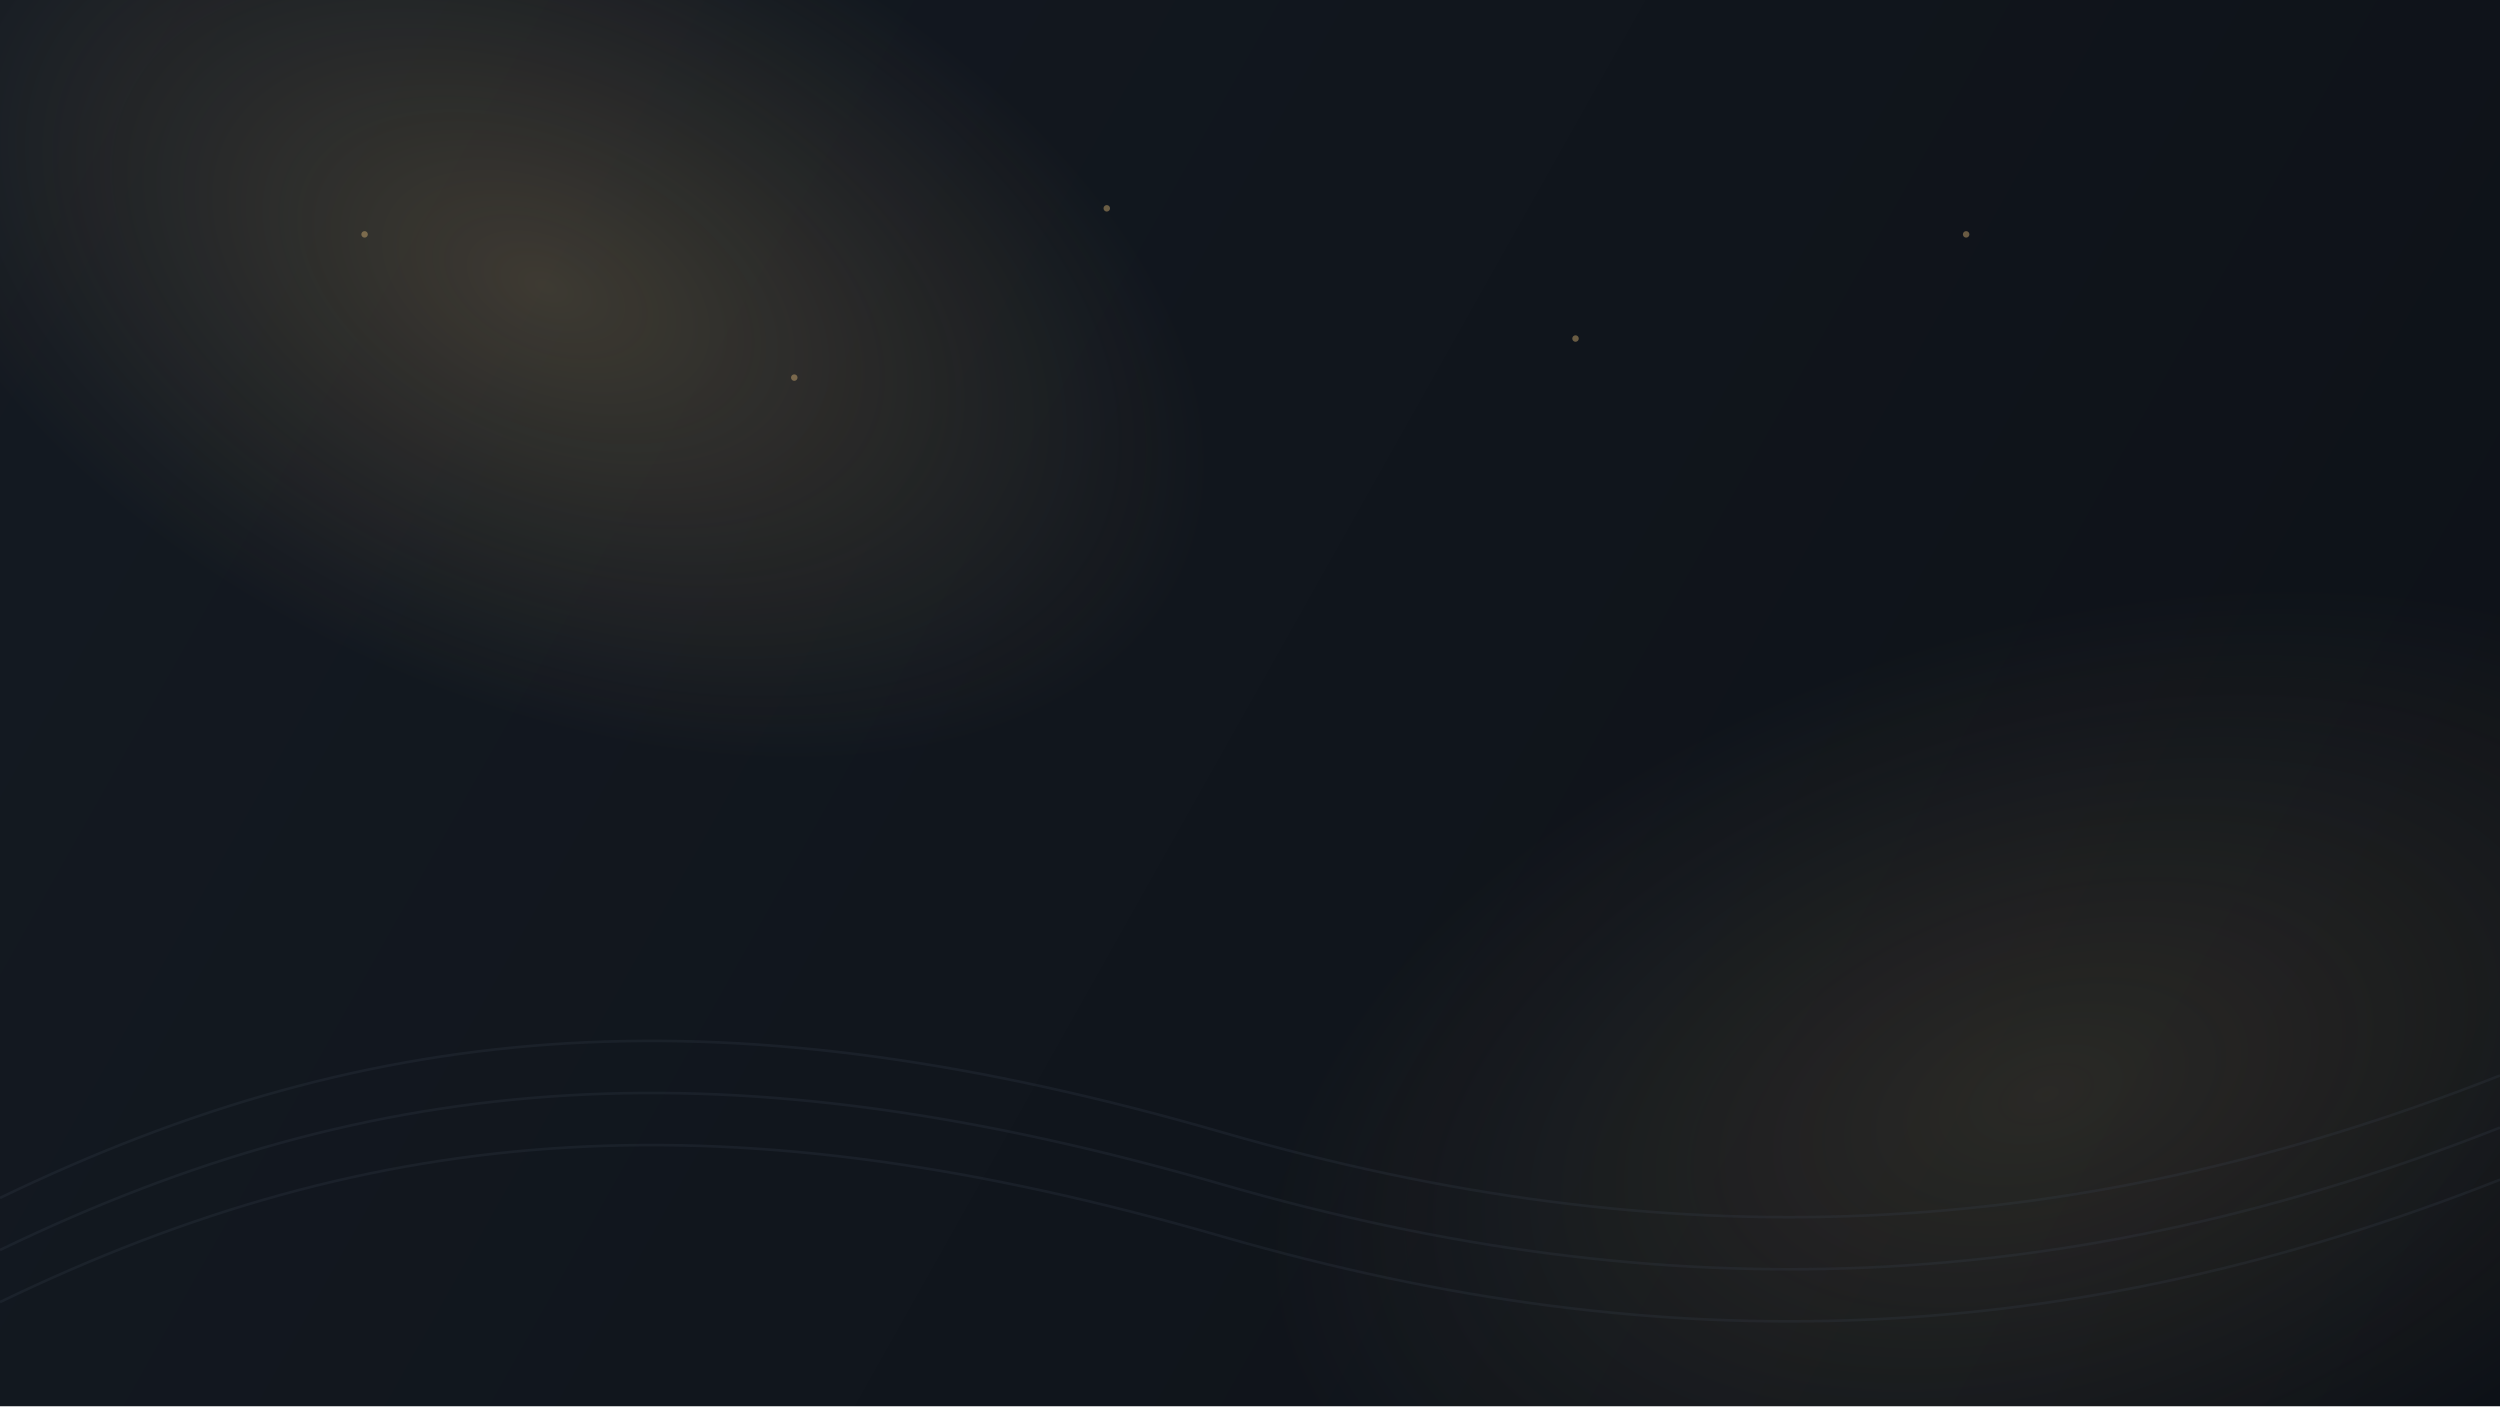
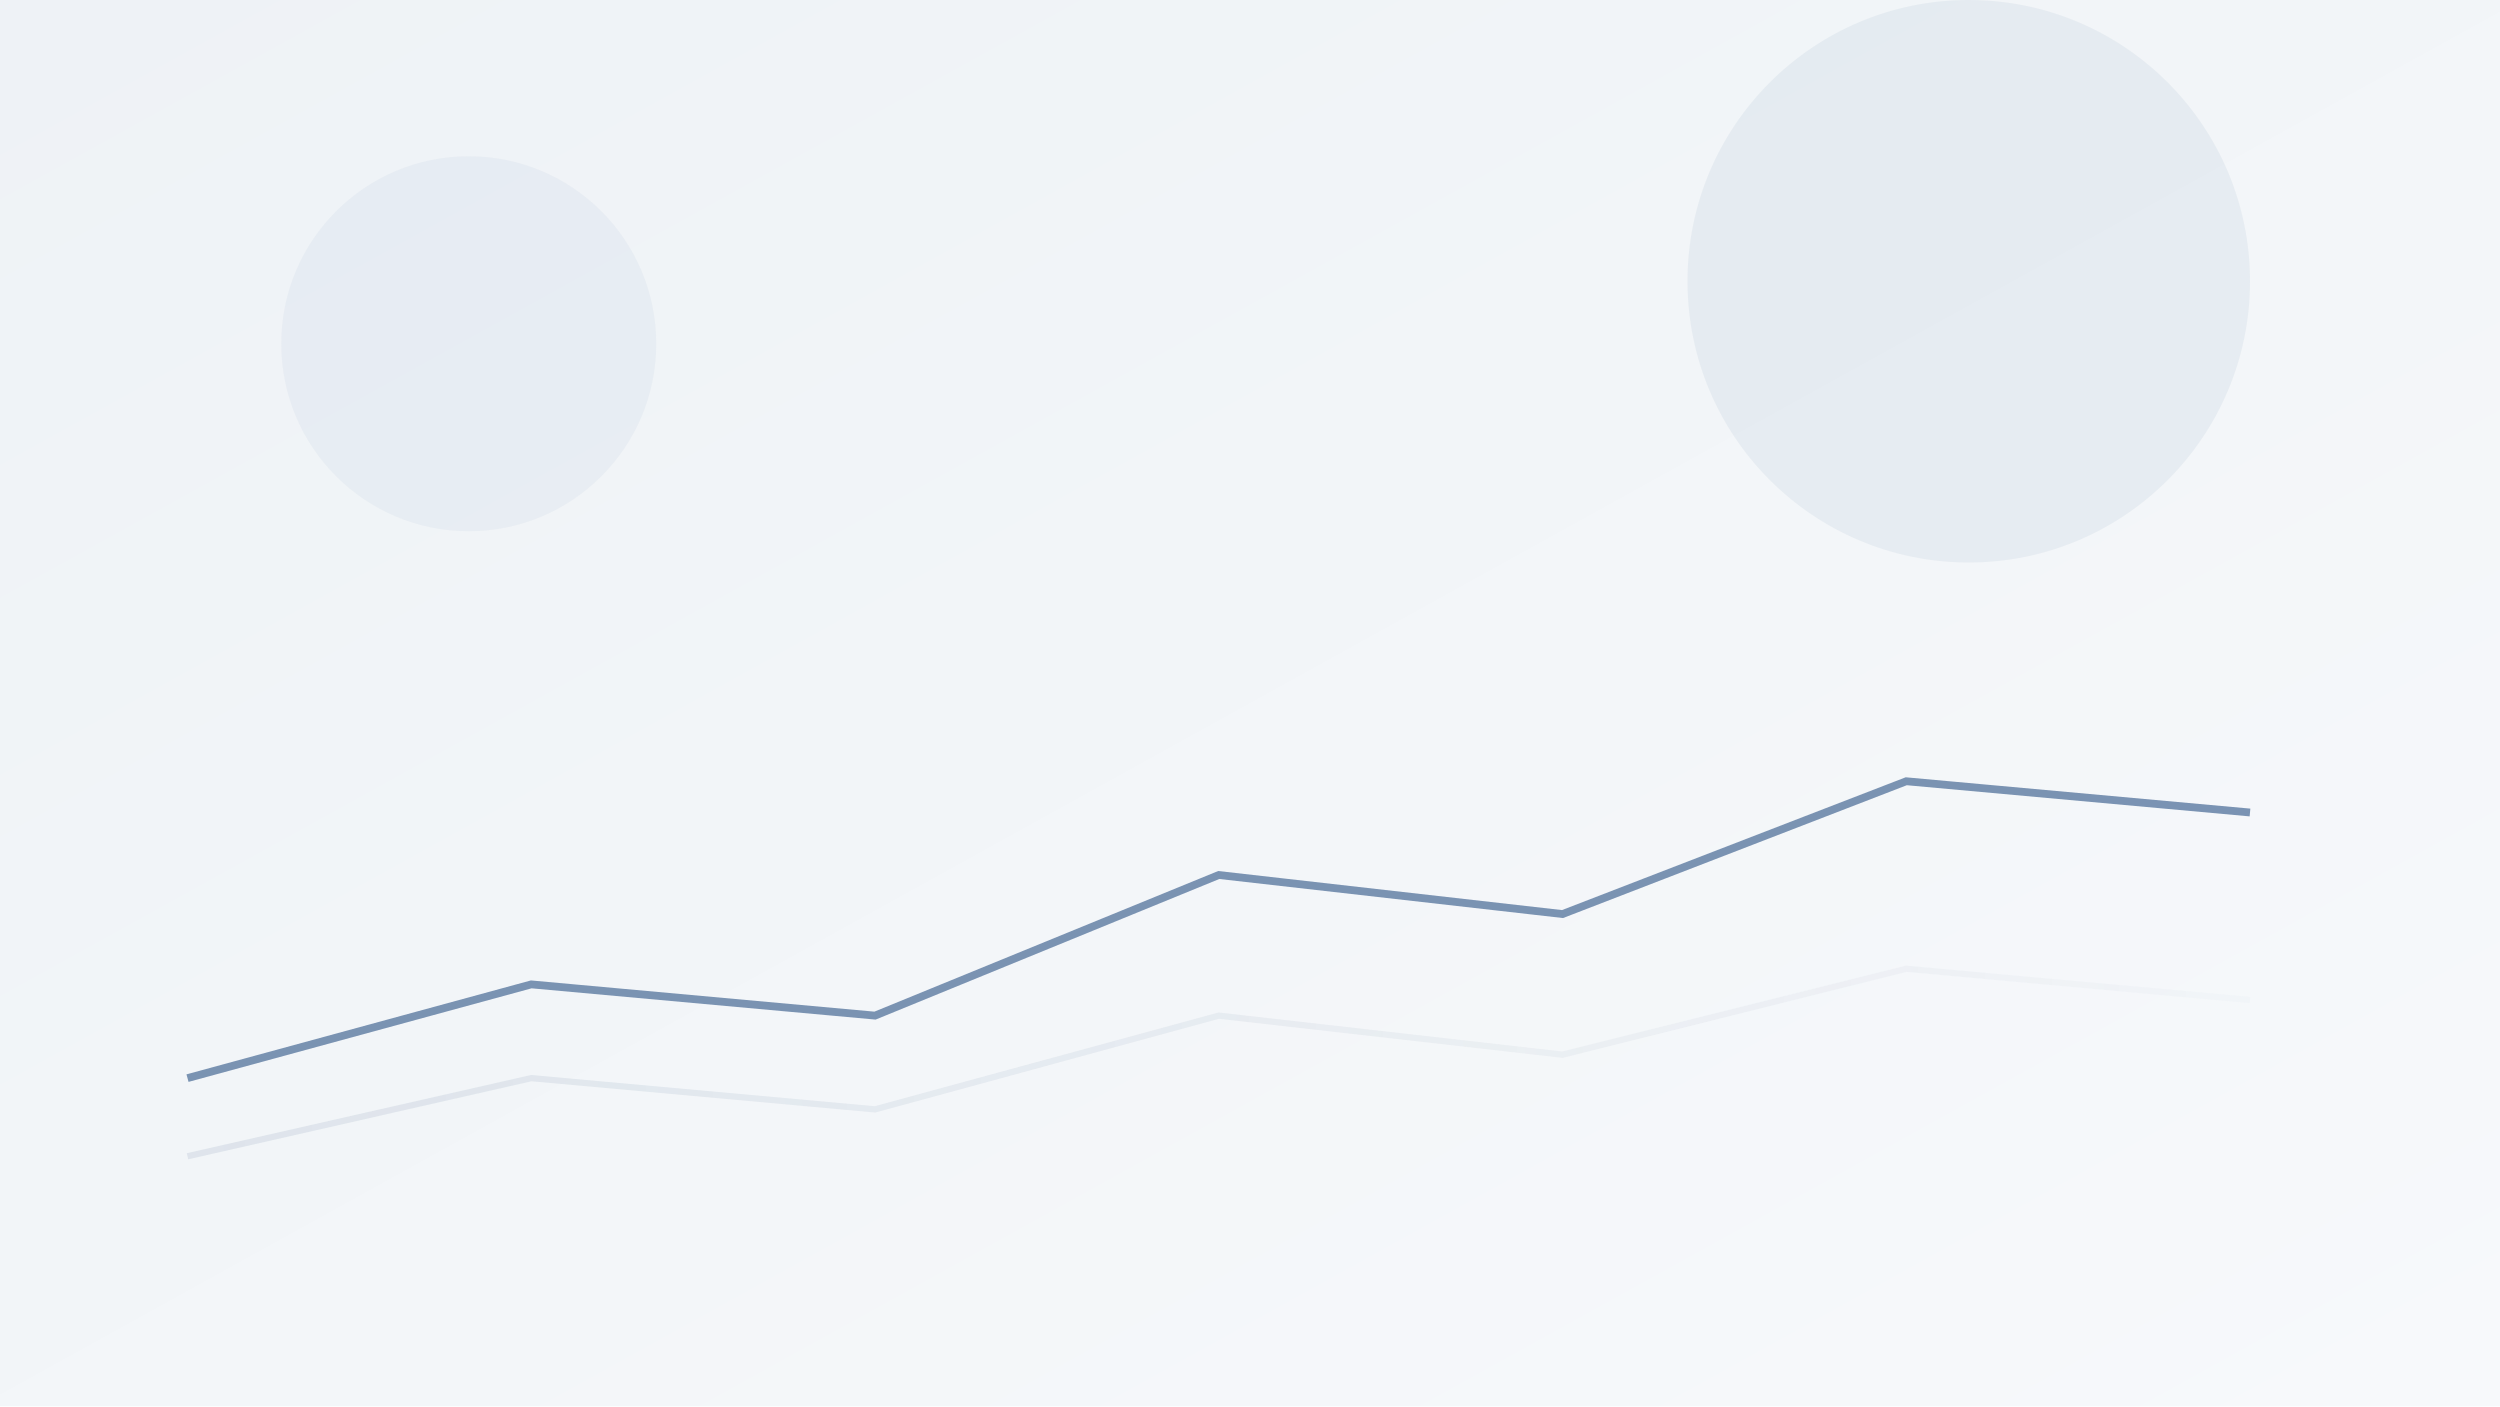
- <svg xmlns="http://www.w3.org/2000/svg" width="1920" height="1080" viewBox="0 0 1920 1080" fill="none">
+ <svg xmlns="http://www.w3.org/2000/svg" width="1600" height="900" viewBox="0 0 1600 900">
  <defs>
-     <linearGradient id="bg" x1="0" y1="0" x2="1920" y2="1080" gradientUnits="userSpaceOnUse">
-       <stop stop-color="#141A22" />
-       <stop offset="1" stop-color="#0D1117" />
+     <linearGradient id="bg" x1="0" y1="0" x2="1" y2="1">
+       <stop offset="0%" stop-color="#eef2f6" />
+       <stop offset="100%" stop-color="#f7f9fb" />
    </linearGradient>
-     <radialGradient id="glowA" cx="0" cy="0" r="1" gradientUnits="userSpaceOnUse" gradientTransform="translate(420 220) rotate(24) scale(540 320)">
-       <stop stop-color="#D6B273" stop-opacity="0.22" />
-       <stop offset="1" stop-color="#D6B273" stop-opacity="0" />
-     </radialGradient>
-     <radialGradient id="glowB" cx="0" cy="0" r="1" gradientUnits="userSpaceOnUse" gradientTransform="translate(1570 840) rotate(-18) scale(620 360)">
-       <stop stop-color="#D6B273" stop-opacity="0.14" />
-       <stop offset="1" stop-color="#D6B273" stop-opacity="0" />
-     </radialGradient>
+     <linearGradient id="line" x1="0" y1="0" x2="1" y2="0">
+       <stop offset="0%" stop-color="#5b7698" stop-opacity="0.15" />
+       <stop offset="100%" stop-color="#5b7698" stop-opacity="0.03" />
+     </linearGradient>
  </defs>
-   <rect width="1920" height="1080" fill="url(#bg)" />
-   <rect x="0" y="0" width="1920" height="1080" fill="url(#glowA)" />
-   <rect x="0" y="0" width="1920" height="1080" fill="url(#glowB)" />
-   <g opacity="0.22">
-     <path d="M0 920C290 780 560 760 940 870C1280 968 1590 956 1920 826" stroke="#3A4454" stroke-width="2" />
-     <path d="M0 960C290 820 560 800 940 910C1280 1008 1590 996 1920 866" stroke="#3A4454" stroke-width="2" />
-     <path d="M0 1000C290 860 560 840 940 950C1280 1048 1590 1036 1920 906" stroke="#3A4454" stroke-width="2" />
+   <rect width="1600" height="900" fill="url(#bg)" />
+   <g opacity="0.9">
+     <path d="M120 690L340 630L560 650L780 560L1000 585L1220 500L1440 520" stroke="#6d88ab" stroke-width="5" fill="none" />
+     <path d="M120 740L340 690L560 710L780 650L1000 675L1220 620L1440 640" stroke="url(#line)" stroke-width="4" fill="none" />
  </g>
-   <g opacity="0.45">
-     <circle cx="280" cy="180" r="2.5" fill="#D6B273" />
-     <circle cx="610" cy="290" r="2.5" fill="#D6B273" />
-     <circle cx="850" cy="160" r="2.5" fill="#D6B273" />
-     <circle cx="1210" cy="260" r="2.5" fill="#D6B273" />
-     <circle cx="1510" cy="180" r="2.5" fill="#D6B273" />
-   </g>
+   <circle cx="1260" cy="180" r="180" fill="#6d88ab" fill-opacity="0.09" />
+   <circle cx="300" cy="220" r="120" fill="#6d88ab" fill-opacity="0.07" />
</svg>
